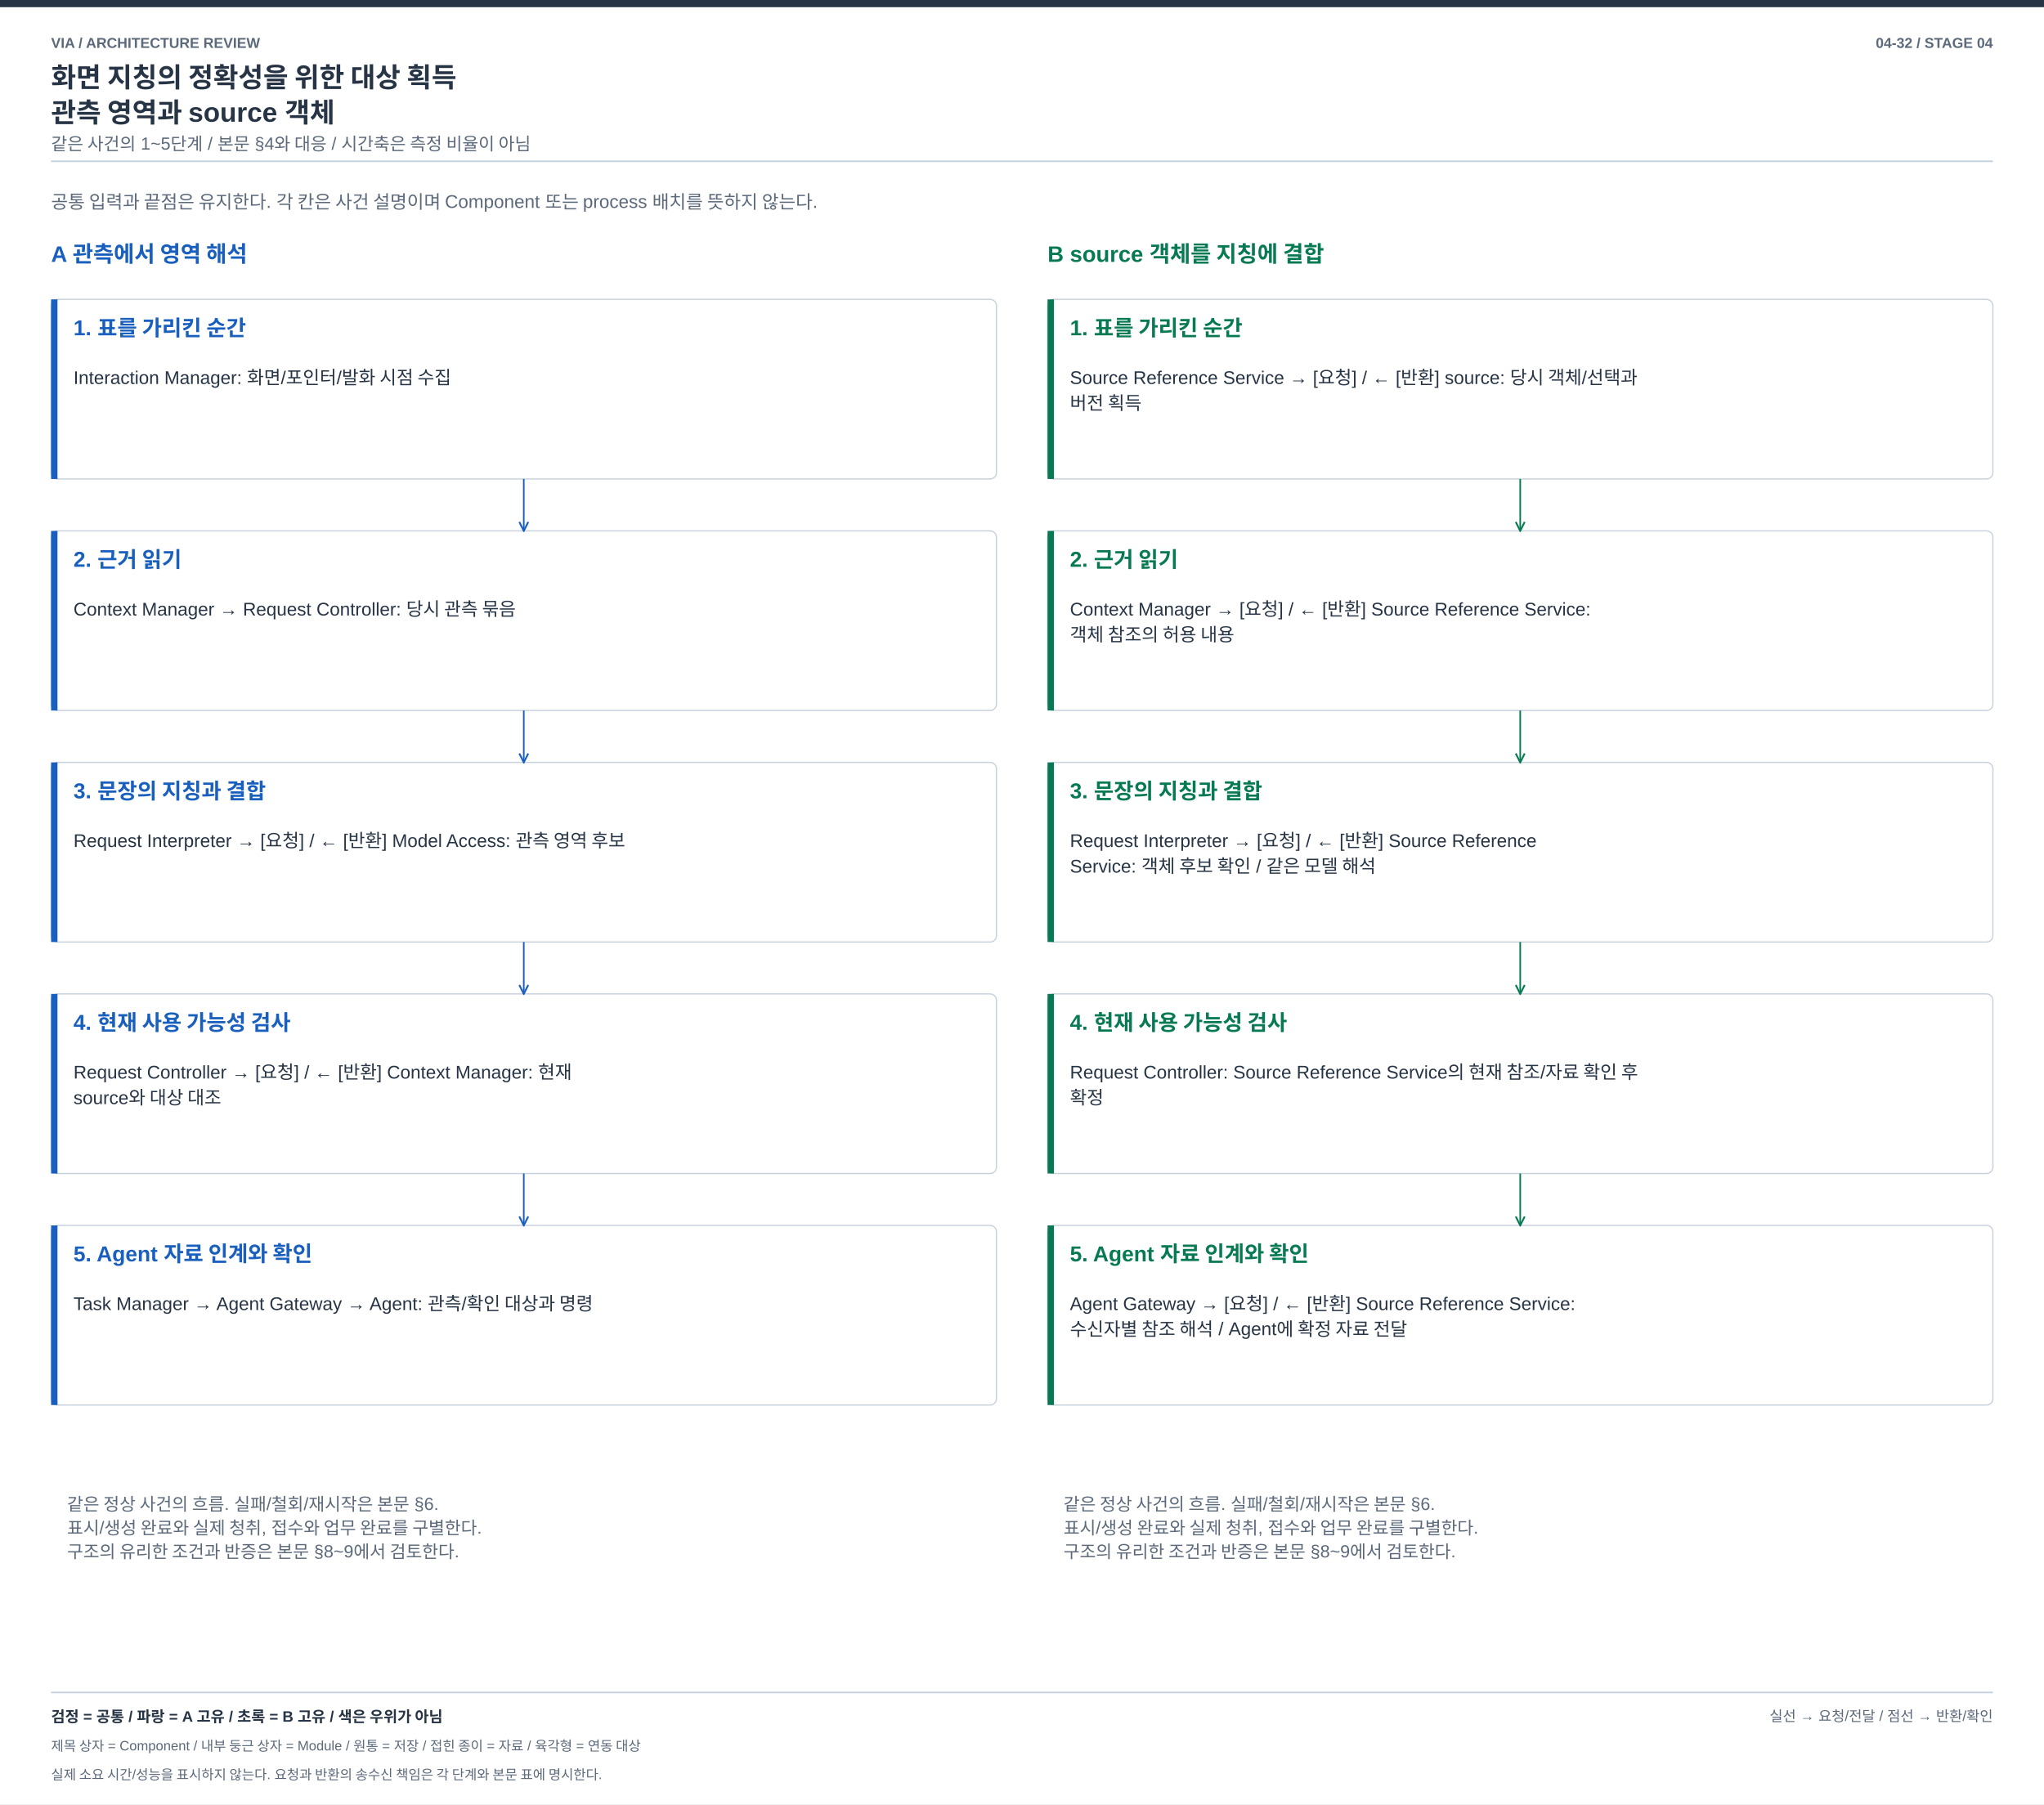
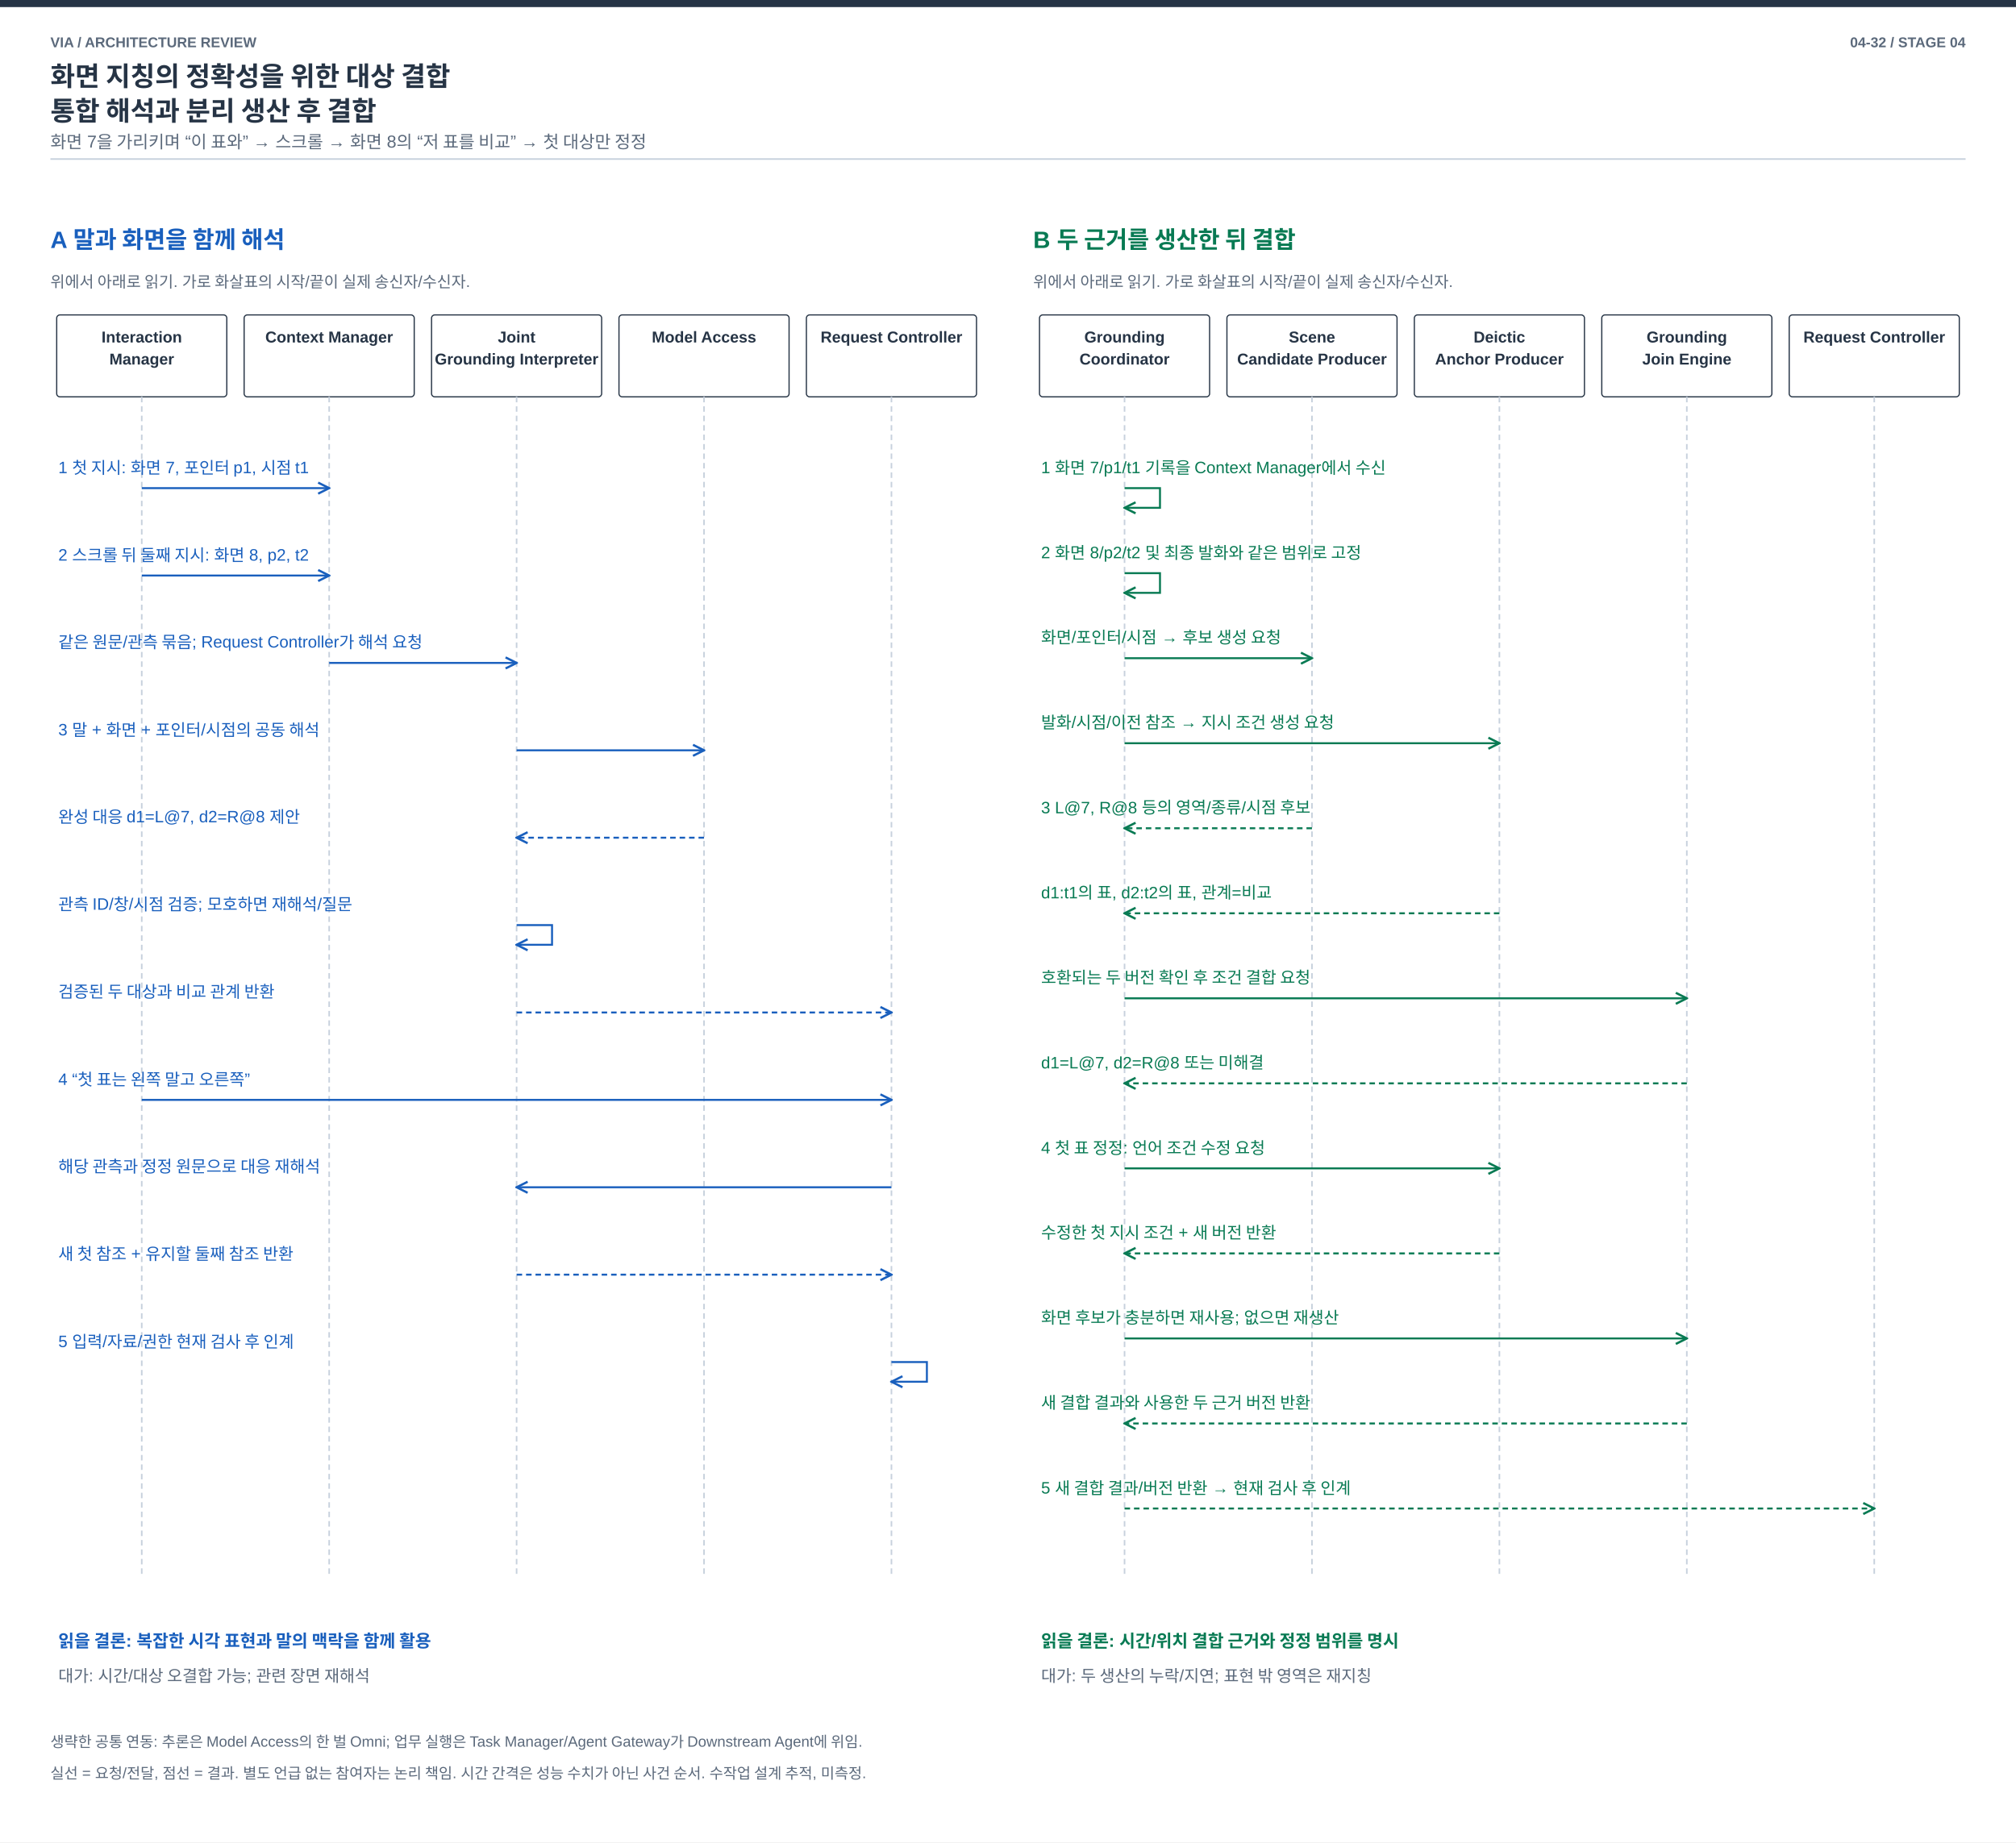
- <svg xmlns="http://www.w3.org/2000/svg" width="2560" height="2260" viewBox="0 0 2560 2260" role="img" aria-labelledby="title">
+ <svg xmlns="http://www.w3.org/2000/svg" width="2560" height="2340" viewBox="0 0 2560 2340" role="img" aria-labelledby="title">
  <defs>
    <marker id="a263445" viewBox="0 0 10 10" refX="9" refY="5" markerWidth="7" markerHeight="7" orient="auto-start-reverse">
      <path d="M1 1L9 5L1 9" fill="none" stroke="#263445" stroke-width="1.6" />
    </marker>
    <marker id="a195FBD" viewBox="0 0 10 10" refX="9" refY="5" markerWidth="7" markerHeight="7" orient="auto-start-reverse">
      <path d="M1 1L9 5L1 9" fill="none" stroke="#195FBD" stroke-width="1.6" />
    </marker>
    <marker id="a087A53" viewBox="0 0 10 10" refX="9" refY="5" markerWidth="7" markerHeight="7" orient="auto-start-reverse">
      <path d="M1 1L9 5L1 9" fill="none" stroke="#087A53" stroke-width="1.6" />
    </marker>
  </defs>
-   <rect width="2560" height="2260" fill="white" />
+   <rect width="2560" height="2340" fill="white" />
  <g font-family="Arial, Apple SD Gothic Neo, Malgun Gothic, sans-serif">
    <rect id="e1" x="0" y="0" width="2560" height="9" rx="0" fill="#263445" stroke="none" stroke-width="1.5" />
-     <rect id="e9" x="64" y="375" width="1184" height="225" rx="8" fill="white" stroke="#C7D1DD" stroke-width="1.5" />
-     <rect id="e10" x="64" y="375" width="8" height="225" rx="0" fill="#195FBD" stroke="none" stroke-width="1.5" />
-     <rect id="e14" x="64" y="665" width="1184" height="225" rx="8" fill="white" stroke="#C7D1DD" stroke-width="1.5" />
-     <rect id="e15" x="64" y="665" width="8" height="225" rx="0" fill="#195FBD" stroke="none" stroke-width="1.5" />
-     <rect id="e19" x="64" y="955" width="1184" height="225" rx="8" fill="white" stroke="#C7D1DD" stroke-width="1.5" />
-     <rect id="e20" x="64" y="955" width="8" height="225" rx="0" fill="#195FBD" stroke="none" stroke-width="1.5" />
-     <rect id="e24" x="64" y="1245" width="1184" height="225" rx="8" fill="white" stroke="#C7D1DD" stroke-width="1.5" />
-     <rect id="e25" x="64" y="1245" width="8" height="225" rx="0" fill="#195FBD" stroke="none" stroke-width="1.5" />
-     <rect id="e29" x="64" y="1535" width="1184" height="225" rx="8" fill="white" stroke="#C7D1DD" stroke-width="1.5" />
-     <rect id="e30" x="64" y="1535" width="8" height="225" rx="0" fill="#195FBD" stroke="none" stroke-width="1.5" />
-     <rect id="e35" x="1312" y="375" width="1184" height="225" rx="8" fill="white" stroke="#C7D1DD" stroke-width="1.5" />
-     <rect id="e36" x="1312" y="375" width="8" height="225" rx="0" fill="#087A53" stroke="none" stroke-width="1.5" />
-     <rect id="e40" x="1312" y="665" width="1184" height="225" rx="8" fill="white" stroke="#C7D1DD" stroke-width="1.5" />
-     <rect id="e41" x="1312" y="665" width="8" height="225" rx="0" fill="#087A53" stroke="none" stroke-width="1.5" />
-     <rect id="e45" x="1312" y="955" width="1184" height="225" rx="8" fill="white" stroke="#C7D1DD" stroke-width="1.5" />
-     <rect id="e46" x="1312" y="955" width="8" height="225" rx="0" fill="#087A53" stroke="none" stroke-width="1.5" />
-     <rect id="e50" x="1312" y="1245" width="1184" height="225" rx="8" fill="white" stroke="#C7D1DD" stroke-width="1.5" />
-     <rect id="e51" x="1312" y="1245" width="8" height="225" rx="0" fill="#087A53" stroke="none" stroke-width="1.5" />
-     <rect id="e55" x="1312" y="1535" width="1184" height="225" rx="8" fill="white" stroke="#C7D1DD" stroke-width="1.5" />
-     <rect id="e56" x="1312" y="1535" width="8" height="225" rx="0" fill="#087A53" stroke="none" stroke-width="1.5" />
+     <rect id="e9" x="72" y="400" width="216" height="104" rx="4" fill="white" stroke="#263445" stroke-width="1.5" />
+     <rect id="e12" x="310" y="400" width="216" height="104" rx="4" fill="white" stroke="#263445" stroke-width="1.5" />
+     <rect id="e15" x="548" y="400" width="216" height="104" rx="4" fill="white" stroke="#263445" stroke-width="1.5" />
+     <rect id="e18" x="786" y="400" width="216" height="104" rx="4" fill="white" stroke="#263445" stroke-width="1.5" />
+     <rect id="e21" x="1024" y="400" width="216" height="104" rx="4" fill="white" stroke="#263445" stroke-width="1.5" />
+     <rect id="e50" x="1320" y="400" width="216" height="104" rx="4" fill="white" stroke="#263445" stroke-width="1.5" />
+     <rect id="e53" x="1558" y="400" width="216" height="104" rx="4" fill="white" stroke="#263445" stroke-width="1.5" />
+     <rect id="e56" x="1796" y="400" width="216" height="104" rx="4" fill="white" stroke="#263445" stroke-width="1.5" />
+     <rect id="e59" x="2034" y="400" width="216" height="104" rx="4" fill="white" stroke="#263445" stroke-width="1.5" />
+     <rect id="e62" x="2272" y="400" width="216" height="104" rx="4" fill="white" stroke="#263445" stroke-width="1.5" />
    <polyline id="e6" points="64,202 2496,202" fill="none" stroke="#C7D1DD" stroke-width="2" />
-     <polyline id="e13" points="656,600 656,665" fill="none" stroke="#195FBD" stroke-width="2" marker-end="url(#a195FBD)" />
-     <polyline id="e18" points="656,890 656,955" fill="none" stroke="#195FBD" stroke-width="2" marker-end="url(#a195FBD)" />
-     <polyline id="e23" points="656,1180 656,1245" fill="none" stroke="#195FBD" stroke-width="2" marker-end="url(#a195FBD)" />
-     <polyline id="e28" points="656,1470 656,1535" fill="none" stroke="#195FBD" stroke-width="2" marker-end="url(#a195FBD)" />
-     <polyline id="e39" points="1904,600 1904,665" fill="none" stroke="#087A53" stroke-width="2" marker-end="url(#a087A53)" />
-     <polyline id="e44" points="1904,890 1904,955" fill="none" stroke="#087A53" stroke-width="2" marker-end="url(#a087A53)" />
-     <polyline id="e49" points="1904,1180 1904,1245" fill="none" stroke="#087A53" stroke-width="2" marker-end="url(#a087A53)" />
-     <polyline id="e54" points="1904,1470 1904,1535" fill="none" stroke="#087A53" stroke-width="2" marker-end="url(#a087A53)" />
-     <polyline id="e60" points="64,2120 2496,2120" fill="none" stroke="#C7D1DD" stroke-width="2" />
+     <polyline id="e11" points="180,504 180,2000" fill="none" stroke="#C7D1DD" stroke-width="2" stroke-dasharray="7 5" />
+     <polyline id="e14" points="418,504 418,2000" fill="none" stroke="#C7D1DD" stroke-width="2" stroke-dasharray="7 5" />
+     <polyline id="e17" points="656,504 656,2000" fill="none" stroke="#C7D1DD" stroke-width="2" stroke-dasharray="7 5" />
+     <polyline id="e20" points="894,504 894,2000" fill="none" stroke="#C7D1DD" stroke-width="2" stroke-dasharray="7 5" />
+     <polyline id="e23" points="1132,504 1132,2000" fill="none" stroke="#C7D1DD" stroke-width="2" stroke-dasharray="7 5" />
+     <polyline id="e25" points="180,620 418,620" fill="none" stroke="#195FBD" stroke-width="2.5" marker-end="url(#a195FBD)" />
+     <polyline id="e27" points="180,731 418,731" fill="none" stroke="#195FBD" stroke-width="2.5" marker-end="url(#a195FBD)" />
+     <polyline id="e29" points="418,842 656,842" fill="none" stroke="#195FBD" stroke-width="2.5" marker-end="url(#a195FBD)" />
+     <polyline id="e31" points="656,953 894,953" fill="none" stroke="#195FBD" stroke-width="2.5" marker-end="url(#a195FBD)" />
+     <polyline id="e33" points="894,1064 656,1064" fill="none" stroke="#195FBD" stroke-width="2.5" stroke-dasharray="7 5" marker-end="url(#a195FBD)" />
+     <polyline id="e35" points="656,1175 701,1175 701,1200 656,1200" fill="none" stroke="#195FBD" stroke-width="2.5" marker-end="url(#a195FBD)" />
+     <polyline id="e37" points="656,1286 1132,1286" fill="none" stroke="#195FBD" stroke-width="2.5" stroke-dasharray="7 5" marker-end="url(#a195FBD)" />
+     <polyline id="e39" points="180,1397 1132,1397" fill="none" stroke="#195FBD" stroke-width="2.5" marker-end="url(#a195FBD)" />
+     <polyline id="e41" points="1132,1508 656,1508" fill="none" stroke="#195FBD" stroke-width="2.5" marker-end="url(#a195FBD)" />
+     <polyline id="e43" points="656,1619 1132,1619" fill="none" stroke="#195FBD" stroke-width="2.5" stroke-dasharray="7 5" marker-end="url(#a195FBD)" />
+     <polyline id="e45" points="1132,1730 1177,1730 1177,1755 1132,1755" fill="none" stroke="#195FBD" stroke-width="2.5" marker-end="url(#a195FBD)" />
+     <polyline id="e52" points="1428,504 1428,2000" fill="none" stroke="#C7D1DD" stroke-width="2" stroke-dasharray="7 5" />
+     <polyline id="e55" points="1666,504 1666,2000" fill="none" stroke="#C7D1DD" stroke-width="2" stroke-dasharray="7 5" />
+     <polyline id="e58" points="1904,504 1904,2000" fill="none" stroke="#C7D1DD" stroke-width="2" stroke-dasharray="7 5" />
+     <polyline id="e61" points="2142,504 2142,2000" fill="none" stroke="#C7D1DD" stroke-width="2" stroke-dasharray="7 5" />
+     <polyline id="e64" points="2380,504 2380,2000" fill="none" stroke="#C7D1DD" stroke-width="2" stroke-dasharray="7 5" />
+     <polyline id="e66" points="1428,620 1473,620 1473,645 1428,645" fill="none" stroke="#087A53" stroke-width="2.5" marker-end="url(#a087A53)" />
+     <polyline id="e68" points="1428,728 1473,728 1473,753 1428,753" fill="none" stroke="#087A53" stroke-width="2.5" marker-end="url(#a087A53)" />
+     <polyline id="e70" points="1428,836 1666,836" fill="none" stroke="#087A53" stroke-width="2.5" marker-end="url(#a087A53)" />
+     <polyline id="e72" points="1428,944 1904,944" fill="none" stroke="#087A53" stroke-width="2.5" marker-end="url(#a087A53)" />
+     <polyline id="e74" points="1666,1052 1428,1052" fill="none" stroke="#087A53" stroke-width="2.5" stroke-dasharray="7 5" marker-end="url(#a087A53)" />
+     <polyline id="e76" points="1904,1160 1428,1160" fill="none" stroke="#087A53" stroke-width="2.5" stroke-dasharray="7 5" marker-end="url(#a087A53)" />
+     <polyline id="e78" points="1428,1268 2142,1268" fill="none" stroke="#087A53" stroke-width="2.5" marker-end="url(#a087A53)" />
+     <polyline id="e80" points="2142,1376 1428,1376" fill="none" stroke="#087A53" stroke-width="2.5" stroke-dasharray="7 5" marker-end="url(#a087A53)" />
+     <polyline id="e82" points="1428,1484 1904,1484" fill="none" stroke="#087A53" stroke-width="2.5" marker-end="url(#a087A53)" />
+     <polyline id="e84" points="1904,1592 1428,1592" fill="none" stroke="#087A53" stroke-width="2.5" stroke-dasharray="7 5" marker-end="url(#a087A53)" />
+     <polyline id="e86" points="1428,1700 2142,1700" fill="none" stroke="#087A53" stroke-width="2.5" marker-end="url(#a087A53)" />
+     <polyline id="e88" points="2142,1808 1428,1808" fill="none" stroke="#087A53" stroke-width="2.5" stroke-dasharray="7 5" marker-end="url(#a087A53)" />
+     <polyline id="e90" points="1428,1916 2380,1916" fill="none" stroke="#087A53" stroke-width="2.5" stroke-dasharray="7 5" marker-end="url(#a087A53)" />
    <g id="e2">
      <text x="64" y="60.0" text-anchor="start" font-size="18" font-weight="700" fill="#5B697B">VIA  /  ARCHITECTURE REVIEW</text>
    </g>
    <g id="e3">
      <text x="2496" y="60.0" text-anchor="end" font-size="18" font-weight="700" fill="#5B697B">04-32  /  STAGE 04</text>
    </g>
    <g id="e4">
-       <text x="64" y="109" text-anchor="start" font-size="34" font-weight="700" fill="#263445">화면 지칭의 정확성을 위한 대상 획득</text>
-       <text x="64" y="153" text-anchor="start" font-size="34" font-weight="700" fill="#263445">관측 영역과 source 객체</text>
+       <text x="64" y="109" text-anchor="start" font-size="34" font-weight="700" fill="#263445">화면 지칭의 정확성을 위한 대상 결합</text>
+       <text x="64" y="153" text-anchor="start" font-size="34" font-weight="700" fill="#263445">통합 해석과 분리 생산 후 결합</text>
    </g>
    <g id="e5">
-       <text x="64" y="188.0" text-anchor="start" font-size="22" font-weight="400" fill="#5B697B">같은 사건의 1~5단계 / 본문 §4와 대응 / 시간축은 측정 비율이 아님</text>
+       <text x="64" y="188.0" text-anchor="start" font-size="22" font-weight="400" fill="#5B697B">화면 7을 가리키며 “이 표와” → 스크롤 → 화면 8의 “저 표를 비교” → 첫 대상만 정정</text>
    </g>
    <g id="e7">
-       <text x="64" y="261.0" text-anchor="start" font-size="23" font-weight="400" fill="#5B697B">공통 입력과 끝점은 유지한다. 각 칸은 사건 설명이며 Component 또는 process 배치를 뜻하지 않는다.</text>
+       <text x="64" y="315.0" text-anchor="start" font-size="30" font-weight="700" fill="#195FBD">A  말과 화면을 함께 해석</text>
    </g>
    <g id="e8">
-       <text x="64" y="328.0" text-anchor="start" font-size="28" font-weight="700" fill="#195FBD">A  관측에서 영역 해석</text>
-     </g>
-     <g id="e11">
-       <text x="92" y="420.0" text-anchor="start" font-size="27" font-weight="700" fill="#195FBD">1. 표를 가리킨 순간</text>
-     </g>
-     <g id="e12">
-       <text x="92" y="481" text-anchor="start" font-size="23" font-weight="400" fill="#263445">Interaction Manager: 화면/포인터/발화 시점 수집</text>
+       <text x="64" y="365.0" text-anchor="start" font-size="20" font-weight="400" fill="#5B697B">위에서 아래로 읽기. 가로 화살표의 시작/끝이 실제 송신자/수신자.</text>
+     </g>
+     <g id="e10">
+       <text x="180" y="435" text-anchor="middle" font-size="20" font-weight="700" fill="#263445">Interaction</text>
+       <text x="180" y="463" text-anchor="middle" font-size="20" font-weight="700" fill="#263445">Manager</text>
+     </g>
+     <g id="e13">
+       <text x="418" y="435" text-anchor="middle" font-size="20" font-weight="700" fill="#263445">Context Manager</text>
    </g>
    <g id="e16">
-       <text x="92" y="710.0" text-anchor="start" font-size="27" font-weight="700" fill="#195FBD">2. 근거 읽기</text>
-     </g>
-     <g id="e17">
-       <text x="92" y="771" text-anchor="start" font-size="23" font-weight="400" fill="#263445">Context Manager → Request Controller: 당시 관측 묶음</text>
-     </g>
-     <g id="e21">
-       <text x="92" y="1000.0" text-anchor="start" font-size="27" font-weight="700" fill="#195FBD">3. 문장의 지칭과 결합</text>
+       <text x="656" y="435" text-anchor="middle" font-size="20" font-weight="700" fill="#263445">Joint</text>
+       <text x="656" y="463" text-anchor="middle" font-size="20" font-weight="700" fill="#263445">Grounding Interpreter</text>
+     </g>
+     <g id="e19">
+       <text x="894" y="435" text-anchor="middle" font-size="20" font-weight="700" fill="#263445">Model Access</text>
    </g>
    <g id="e22">
-       <text x="92" y="1061" text-anchor="start" font-size="23" font-weight="400" fill="#263445">Request Interpreter → [요청] / ← [반환] Model Access: 관측 영역 후보</text>
+       <text x="1132" y="435" text-anchor="middle" font-size="20" font-weight="700" fill="#263445">Request Controller</text>
+     </g>
+     <g id="e24">
+       <text x="74" y="601.0" text-anchor="start" font-size="21" font-weight="400" fill="#195FBD">1  첫 지시: 화면 7, 포인터 p1, 시점 t1</text>
    </g>
    <g id="e26">
-       <text x="92" y="1290.0" text-anchor="start" font-size="27" font-weight="700" fill="#195FBD">4. 현재 사용 가능성 검사</text>
-     </g>
-     <g id="e27">
-       <text x="92" y="1351" text-anchor="start" font-size="23" font-weight="400" fill="#263445">Request Controller → [요청] / ← [반환] Context Manager: 현재</text>
-       <text x="92" y="1383" text-anchor="start" font-size="23" font-weight="400" fill="#263445">source와 대상 대조</text>
-     </g>
-     <g id="e31">
-       <text x="92" y="1580.0" text-anchor="start" font-size="27" font-weight="700" fill="#195FBD">5. Agent 자료 인계와 확인</text>
+       <text x="74" y="712.0" text-anchor="start" font-size="21" font-weight="400" fill="#195FBD">2  스크롤 뒤 둘째 지시: 화면 8, p2, t2</text>
+     </g>
+     <g id="e28">
+       <text x="74" y="823.0" text-anchor="start" font-size="21" font-weight="400" fill="#195FBD">같은 원문/관측 묶음; Request Controller가 해석 요청</text>
+     </g>
+     <g id="e30">
+       <text x="74" y="934.0" text-anchor="start" font-size="21" font-weight="400" fill="#195FBD">3  말 + 화면 + 포인터/시점의 공동 해석</text>
    </g>
    <g id="e32">
-       <text x="92" y="1641" text-anchor="start" font-size="23" font-weight="400" fill="#263445">Task Manager → Agent Gateway → Agent: 관측/확인 대상과 명령</text>
-     </g>
-     <g id="e33">
-       <text x="84" y="1892.0" text-anchor="start" font-size="22" font-weight="400" fill="#5B697B">같은 정상 사건의 흐름. 실패/철회/재시작은 본문 §6.</text>
-       <text x="84" y="1921.7" text-anchor="start" font-size="22" font-weight="400" fill="#5B697B">표시/생성 완료와 실제 청취, 접수와 업무 완료를 구별한다.</text>
-       <text x="84" y="1951.4" text-anchor="start" font-size="22" font-weight="400" fill="#5B697B">구조의 유리한 조건과 반증은 본문 §8~9에서 검토한다.</text>
+       <text x="74" y="1045.0" text-anchor="start" font-size="21" font-weight="400" fill="#195FBD">완성 대응 d1=L@7, d2=R@8 제안</text>
    </g>
    <g id="e34">
-       <text x="1312" y="328.0" text-anchor="start" font-size="28" font-weight="700" fill="#087A53">B  source 객체를 지칭에 결합</text>
-     </g>
-     <g id="e37">
-       <text x="1340" y="420.0" text-anchor="start" font-size="27" font-weight="700" fill="#087A53">1. 표를 가리킨 순간</text>
+       <text x="74" y="1156.0" text-anchor="start" font-size="21" font-weight="400" fill="#195FBD">관측 ID/창/시점 검증; 모호하면 재해석/질문</text>
+     </g>
+     <g id="e36">
+       <text x="74" y="1267.0" text-anchor="start" font-size="21" font-weight="400" fill="#195FBD">검증된 두 대상과 비교 관계 반환</text>
    </g>
    <g id="e38">
-       <text x="1340" y="481" text-anchor="start" font-size="23" font-weight="400" fill="#263445">Source Reference Service → [요청] / ← [반환] source: 당시 객체/선택과</text>
-       <text x="1340" y="513" text-anchor="start" font-size="23" font-weight="400" fill="#263445">버전 획득</text>
+       <text x="74" y="1378.0" text-anchor="start" font-size="21" font-weight="400" fill="#195FBD">4  “첫 표는 왼쪽 말고 오른쪽”</text>
+     </g>
+     <g id="e40">
+       <text x="74" y="1489.0" text-anchor="start" font-size="21" font-weight="400" fill="#195FBD">해당 관측과 정정 원문으로 대응 재해석</text>
    </g>
    <g id="e42">
-       <text x="1340" y="710.0" text-anchor="start" font-size="27" font-weight="700" fill="#087A53">2. 근거 읽기</text>
-     </g>
-     <g id="e43">
-       <text x="1340" y="771" text-anchor="start" font-size="23" font-weight="400" fill="#263445">Context Manager → [요청] / ← [반환] Source Reference Service:</text>
-       <text x="1340" y="803" text-anchor="start" font-size="23" font-weight="400" fill="#263445">객체 참조의 허용 내용</text>
+       <text x="74" y="1600.0" text-anchor="start" font-size="21" font-weight="400" fill="#195FBD">새 첫 참조 + 유지할 둘째 참조 반환</text>
+     </g>
+     <g id="e44">
+       <text x="74" y="1711.0" text-anchor="start" font-size="21" font-weight="400" fill="#195FBD">5  입력/자료/권한 현재 검사 후 인계</text>
+     </g>
+     <g id="e46">
+       <text x="74" y="2092.0" text-anchor="start" font-size="22" font-weight="700" fill="#195FBD">읽을 결론: 복잡한 시각 표현과 말의 맥락을 함께 활용</text>
    </g>
    <g id="e47">
-       <text x="1340" y="1000.0" text-anchor="start" font-size="27" font-weight="700" fill="#087A53">3. 문장의 지칭과 결합</text>
+       <text x="74" y="2136.0" text-anchor="start" font-size="21" font-weight="400" fill="#5B697B">대가: 시간/대상 오결합 가능; 관련 장면 재해석</text>
    </g>
    <g id="e48">
-       <text x="1340" y="1061" text-anchor="start" font-size="23" font-weight="400" fill="#263445">Request Interpreter → [요청] / ← [반환] Source Reference</text>
-       <text x="1340" y="1093" text-anchor="start" font-size="23" font-weight="400" fill="#263445">Service: 객체 후보 확인 / 같은 모델 해석</text>
-     </g>
-     <g id="e52">
-       <text x="1340" y="1290.0" text-anchor="start" font-size="27" font-weight="700" fill="#087A53">4. 현재 사용 가능성 검사</text>
-     </g>
-     <g id="e53">
-       <text x="1340" y="1351" text-anchor="start" font-size="23" font-weight="400" fill="#263445">Request Controller: Source Reference Service의 현재 참조/자료 확인 후</text>
-       <text x="1340" y="1383" text-anchor="start" font-size="23" font-weight="400" fill="#263445">확정</text>
+       <text x="1312" y="315.0" text-anchor="start" font-size="30" font-weight="700" fill="#087A53">B  두 근거를 생산한 뒤 결합</text>
+     </g>
+     <g id="e49">
+       <text x="1312" y="365.0" text-anchor="start" font-size="20" font-weight="400" fill="#5B697B">위에서 아래로 읽기. 가로 화살표의 시작/끝이 실제 송신자/수신자.</text>
+     </g>
+     <g id="e51">
+       <text x="1428" y="435" text-anchor="middle" font-size="20" font-weight="700" fill="#263445">Grounding</text>
+       <text x="1428" y="463" text-anchor="middle" font-size="20" font-weight="700" fill="#263445">Coordinator</text>
+     </g>
+     <g id="e54">
+       <text x="1666" y="435" text-anchor="middle" font-size="20" font-weight="700" fill="#263445">Scene</text>
+       <text x="1666" y="463" text-anchor="middle" font-size="20" font-weight="700" fill="#263445">Candidate Producer</text>
    </g>
    <g id="e57">
-       <text x="1340" y="1580.0" text-anchor="start" font-size="27" font-weight="700" fill="#087A53">5. Agent 자료 인계와 확인</text>
-     </g>
-     <g id="e58">
-       <text x="1340" y="1641" text-anchor="start" font-size="23" font-weight="400" fill="#263445">Agent Gateway → [요청] / ← [반환] Source Reference Service:</text>
-       <text x="1340" y="1673" text-anchor="start" font-size="23" font-weight="400" fill="#263445">수신자별 참조 해석 / Agent에 확정 자료 전달</text>
-     </g>
-     <g id="e59">
-       <text x="1332" y="1892.0" text-anchor="start" font-size="22" font-weight="400" fill="#5B697B">같은 정상 사건의 흐름. 실패/철회/재시작은 본문 §6.</text>
-       <text x="1332" y="1921.7" text-anchor="start" font-size="22" font-weight="400" fill="#5B697B">표시/생성 완료와 실제 청취, 접수와 업무 완료를 구별한다.</text>
-       <text x="1332" y="1951.4" text-anchor="start" font-size="22" font-weight="400" fill="#5B697B">구조의 유리한 조건과 반증은 본문 §8~9에서 검토한다.</text>
-     </g>
-     <g id="e61">
-       <text x="64" y="2157.0" text-anchor="start" font-size="19" font-weight="700" fill="#263445">검정 = 공통 / 파랑 = A 고유 / 초록 = B 고유 / 색은 우위가 아님</text>
-     </g>
-     <g id="e62">
-       <text x="2496" y="2156.0" text-anchor="end" font-size="18" font-weight="400" fill="#5B697B">실선 → 요청/전달 / 점선 → 반환/확인</text>
+       <text x="1904" y="435" text-anchor="middle" font-size="20" font-weight="700" fill="#263445">Deictic</text>
+       <text x="1904" y="463" text-anchor="middle" font-size="20" font-weight="700" fill="#263445">Anchor Producer</text>
+     </g>
+     <g id="e60">
+       <text x="2142" y="435" text-anchor="middle" font-size="20" font-weight="700" fill="#263445">Grounding</text>
+       <text x="2142" y="463" text-anchor="middle" font-size="20" font-weight="700" fill="#263445">Join Engine</text>
    </g>
    <g id="e63">
-       <text x="64" y="2193.0" text-anchor="start" font-size="17" font-weight="400" fill="#5B697B">제목 상자 = Component / 내부 둥근 상자 = Module / 원통 = 저장 / 접힌 종이 = 자료 / 육각형 = 연동 대상</text>
-     </g>
-     <g id="e64">
-       <text x="64" y="2229.0" text-anchor="start" font-size="17" font-weight="400" fill="#5B697B">실제 소요 시간/성능을 표시하지 않는다. 요청과 반환의 송수신 책임은 각 단계와 본문 표에 명시한다.</text>
+       <text x="2380" y="435" text-anchor="middle" font-size="20" font-weight="700" fill="#263445">Request Controller</text>
+     </g>
+     <g id="e65">
+       <text x="1322" y="601.0" text-anchor="start" font-size="21" font-weight="400" fill="#087A53">1  화면 7/p1/t1 기록을 Context Manager에서 수신</text>
+     </g>
+     <g id="e67">
+       <text x="1322" y="709.0" text-anchor="start" font-size="21" font-weight="400" fill="#087A53">2  화면 8/p2/t2 및 최종 발화와 같은 범위로 고정</text>
+     </g>
+     <g id="e69">
+       <text x="1322" y="817.0" text-anchor="start" font-size="21" font-weight="400" fill="#087A53">화면/포인터/시점 → 후보 생성 요청</text>
+     </g>
+     <g id="e71">
+       <text x="1322" y="925.0" text-anchor="start" font-size="21" font-weight="400" fill="#087A53">발화/시점/이전 참조 → 지시 조건 생성 요청</text>
+     </g>
+     <g id="e73">
+       <text x="1322" y="1033.0" text-anchor="start" font-size="21" font-weight="400" fill="#087A53">3  L@7, R@8 등의 영역/종류/시점 후보</text>
+     </g>
+     <g id="e75">
+       <text x="1322" y="1141.0" text-anchor="start" font-size="21" font-weight="400" fill="#087A53">d1:t1의 표, d2:t2의 표, 관계=비교</text>
+     </g>
+     <g id="e77">
+       <text x="1322" y="1249.0" text-anchor="start" font-size="21" font-weight="400" fill="#087A53">호환되는 두 버전 확인 후 조건 결합 요청</text>
+     </g>
+     <g id="e79">
+       <text x="1322" y="1357.0" text-anchor="start" font-size="21" font-weight="400" fill="#087A53">d1=L@7, d2=R@8 또는 미해결</text>
+     </g>
+     <g id="e81">
+       <text x="1322" y="1465.0" text-anchor="start" font-size="21" font-weight="400" fill="#087A53">4  첫 표 정정: 언어 조건 수정 요청</text>
+     </g>
+     <g id="e83">
+       <text x="1322" y="1573.0" text-anchor="start" font-size="21" font-weight="400" fill="#087A53">수정한 첫 지시 조건 + 새 버전 반환</text>
+     </g>
+     <g id="e85">
+       <text x="1322" y="1681.0" text-anchor="start" font-size="21" font-weight="400" fill="#087A53">화면 후보가 충분하면 재사용; 없으면 재생산</text>
+     </g>
+     <g id="e87">
+       <text x="1322" y="1789.0" text-anchor="start" font-size="21" font-weight="400" fill="#087A53">새 결합 결과와 사용한 두 근거 버전 반환</text>
+     </g>
+     <g id="e89">
+       <text x="1322" y="1897.0" text-anchor="start" font-size="21" font-weight="400" fill="#087A53">5  새 결합 결과/버전 반환 → 현재 검사 후 인계</text>
+     </g>
+     <g id="e91">
+       <text x="1322" y="2092.0" text-anchor="start" font-size="22" font-weight="700" fill="#087A53">읽을 결론: 시간/위치 결합 근거와 정정 범위를 명시</text>
+     </g>
+     <g id="e92">
+       <text x="1322" y="2136.0" text-anchor="start" font-size="21" font-weight="400" fill="#5B697B">대가: 두 생산의 누락/지연; 표현 밖 영역은 재지칭</text>
+     </g>
+     <g id="e93">
+       <text x="64" y="2219.0" text-anchor="start" font-size="19" font-weight="400" fill="#5B697B">생략한 공통 연동: 추론은 Model Access의 한 벌 Omni; 업무 실행은 Task Manager/Agent Gateway가 Downstream Agent에 위임.</text>
+     </g>
+     <g id="e94">
+       <text x="64" y="2259.0" text-anchor="start" font-size="19" font-weight="400" fill="#5B697B">실선 = 요청/전달, 점선 = 결과. 별도 언급 없는 참여자는 논리 책임. 시간 간격은 성능 수치가 아닌 사건 순서. 수작업 설계 추적, 미측정.</text>
    </g>
  </g>
</svg>
